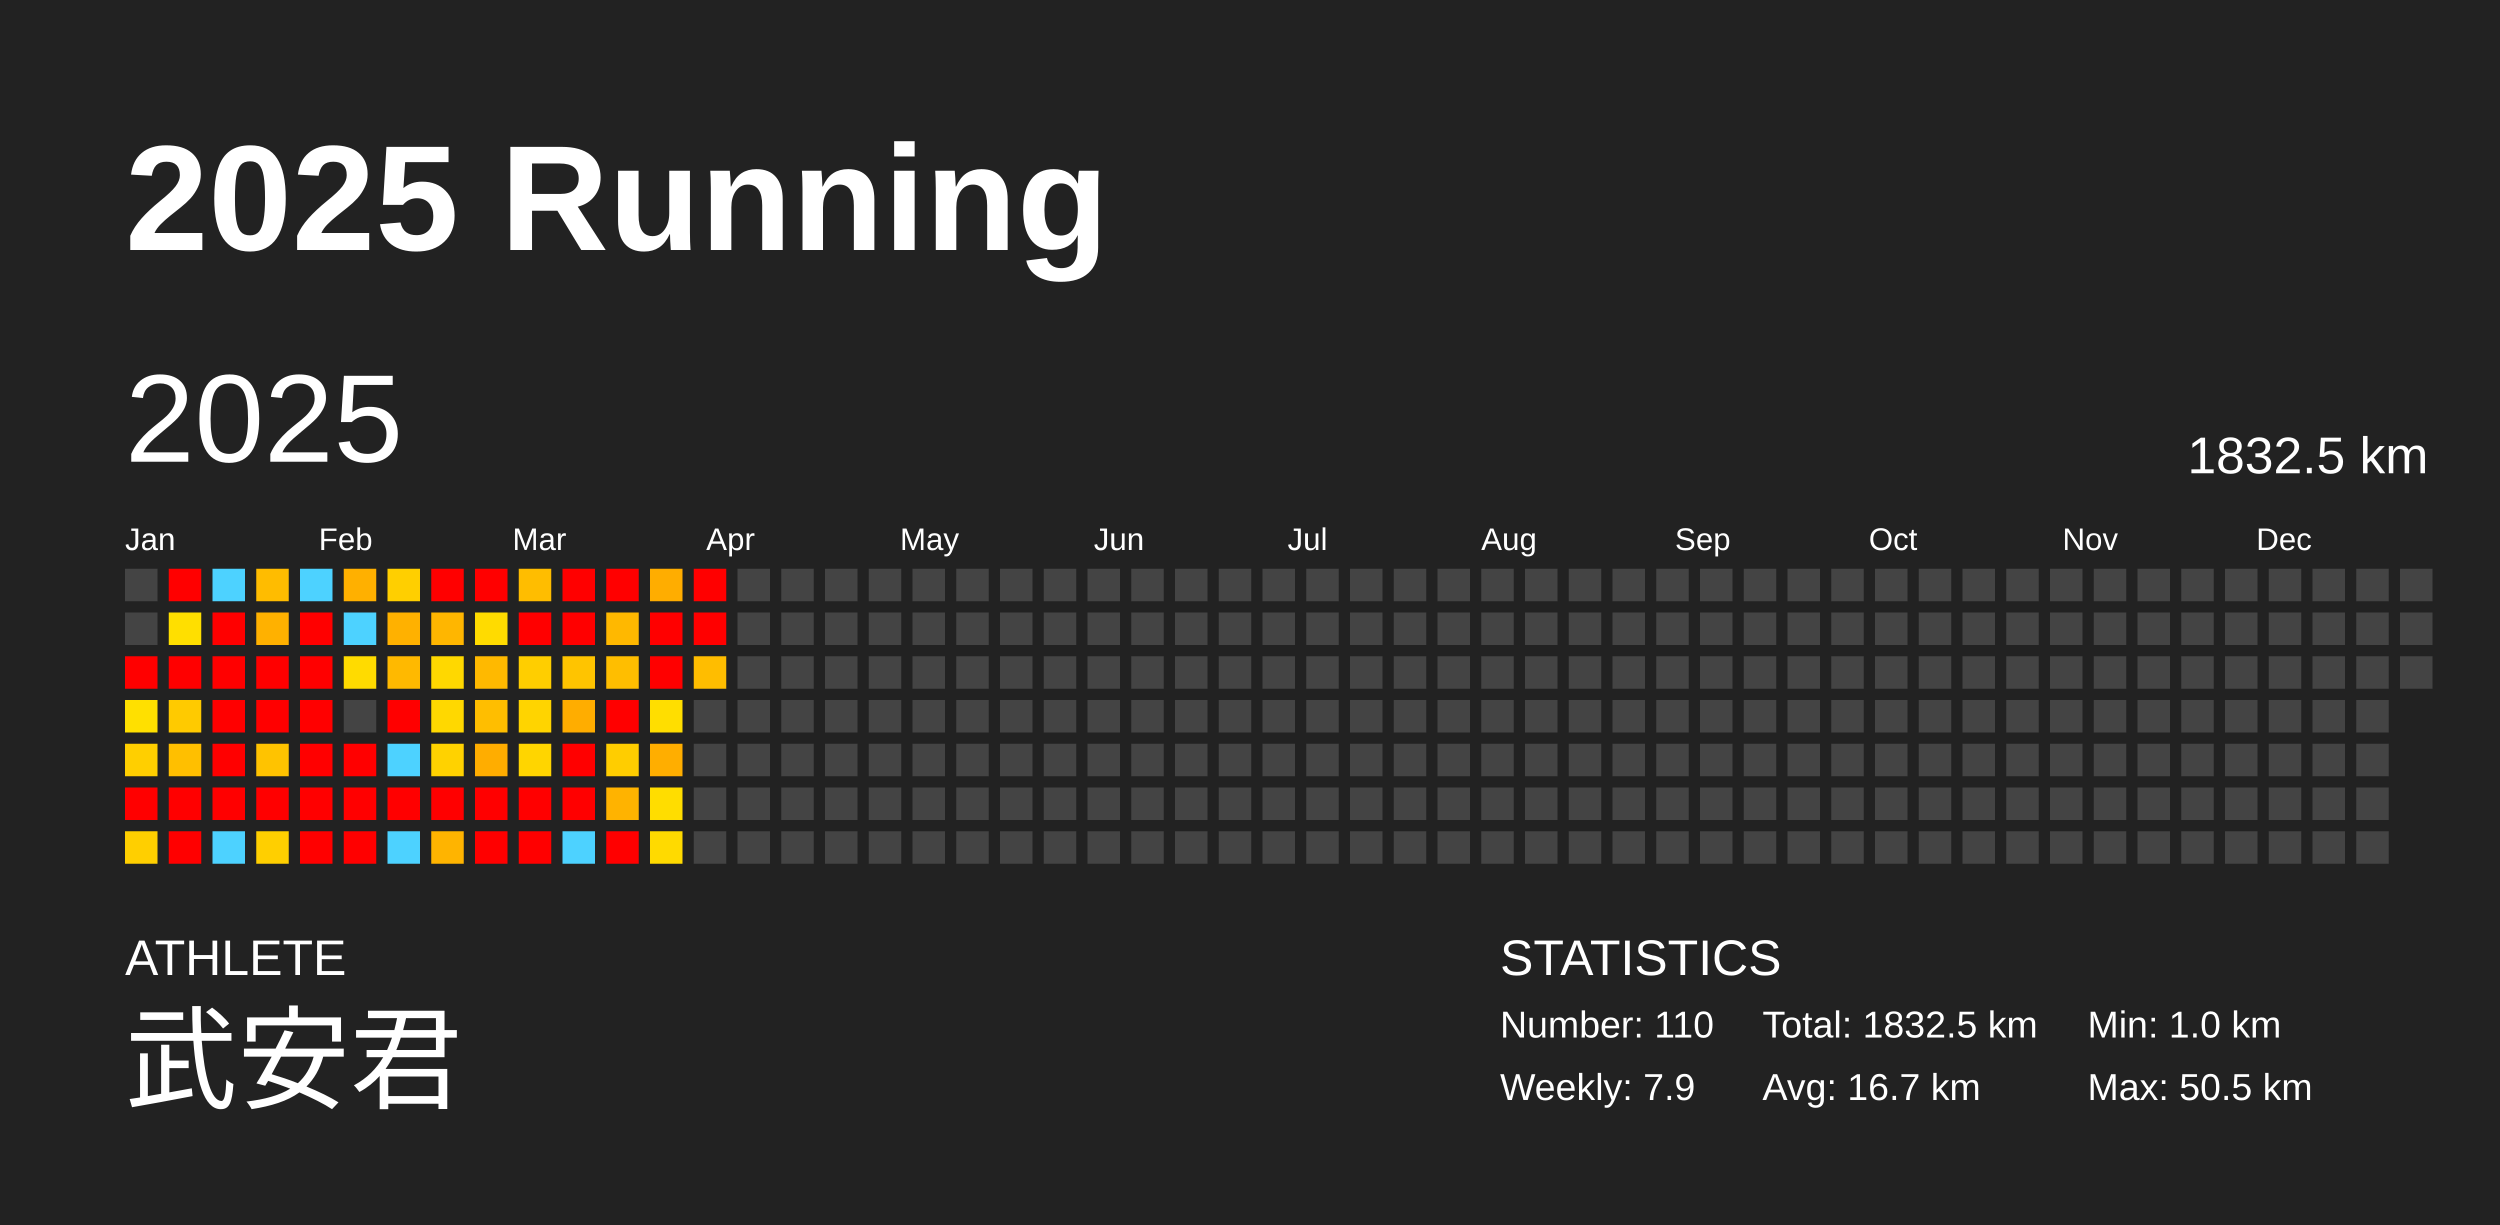
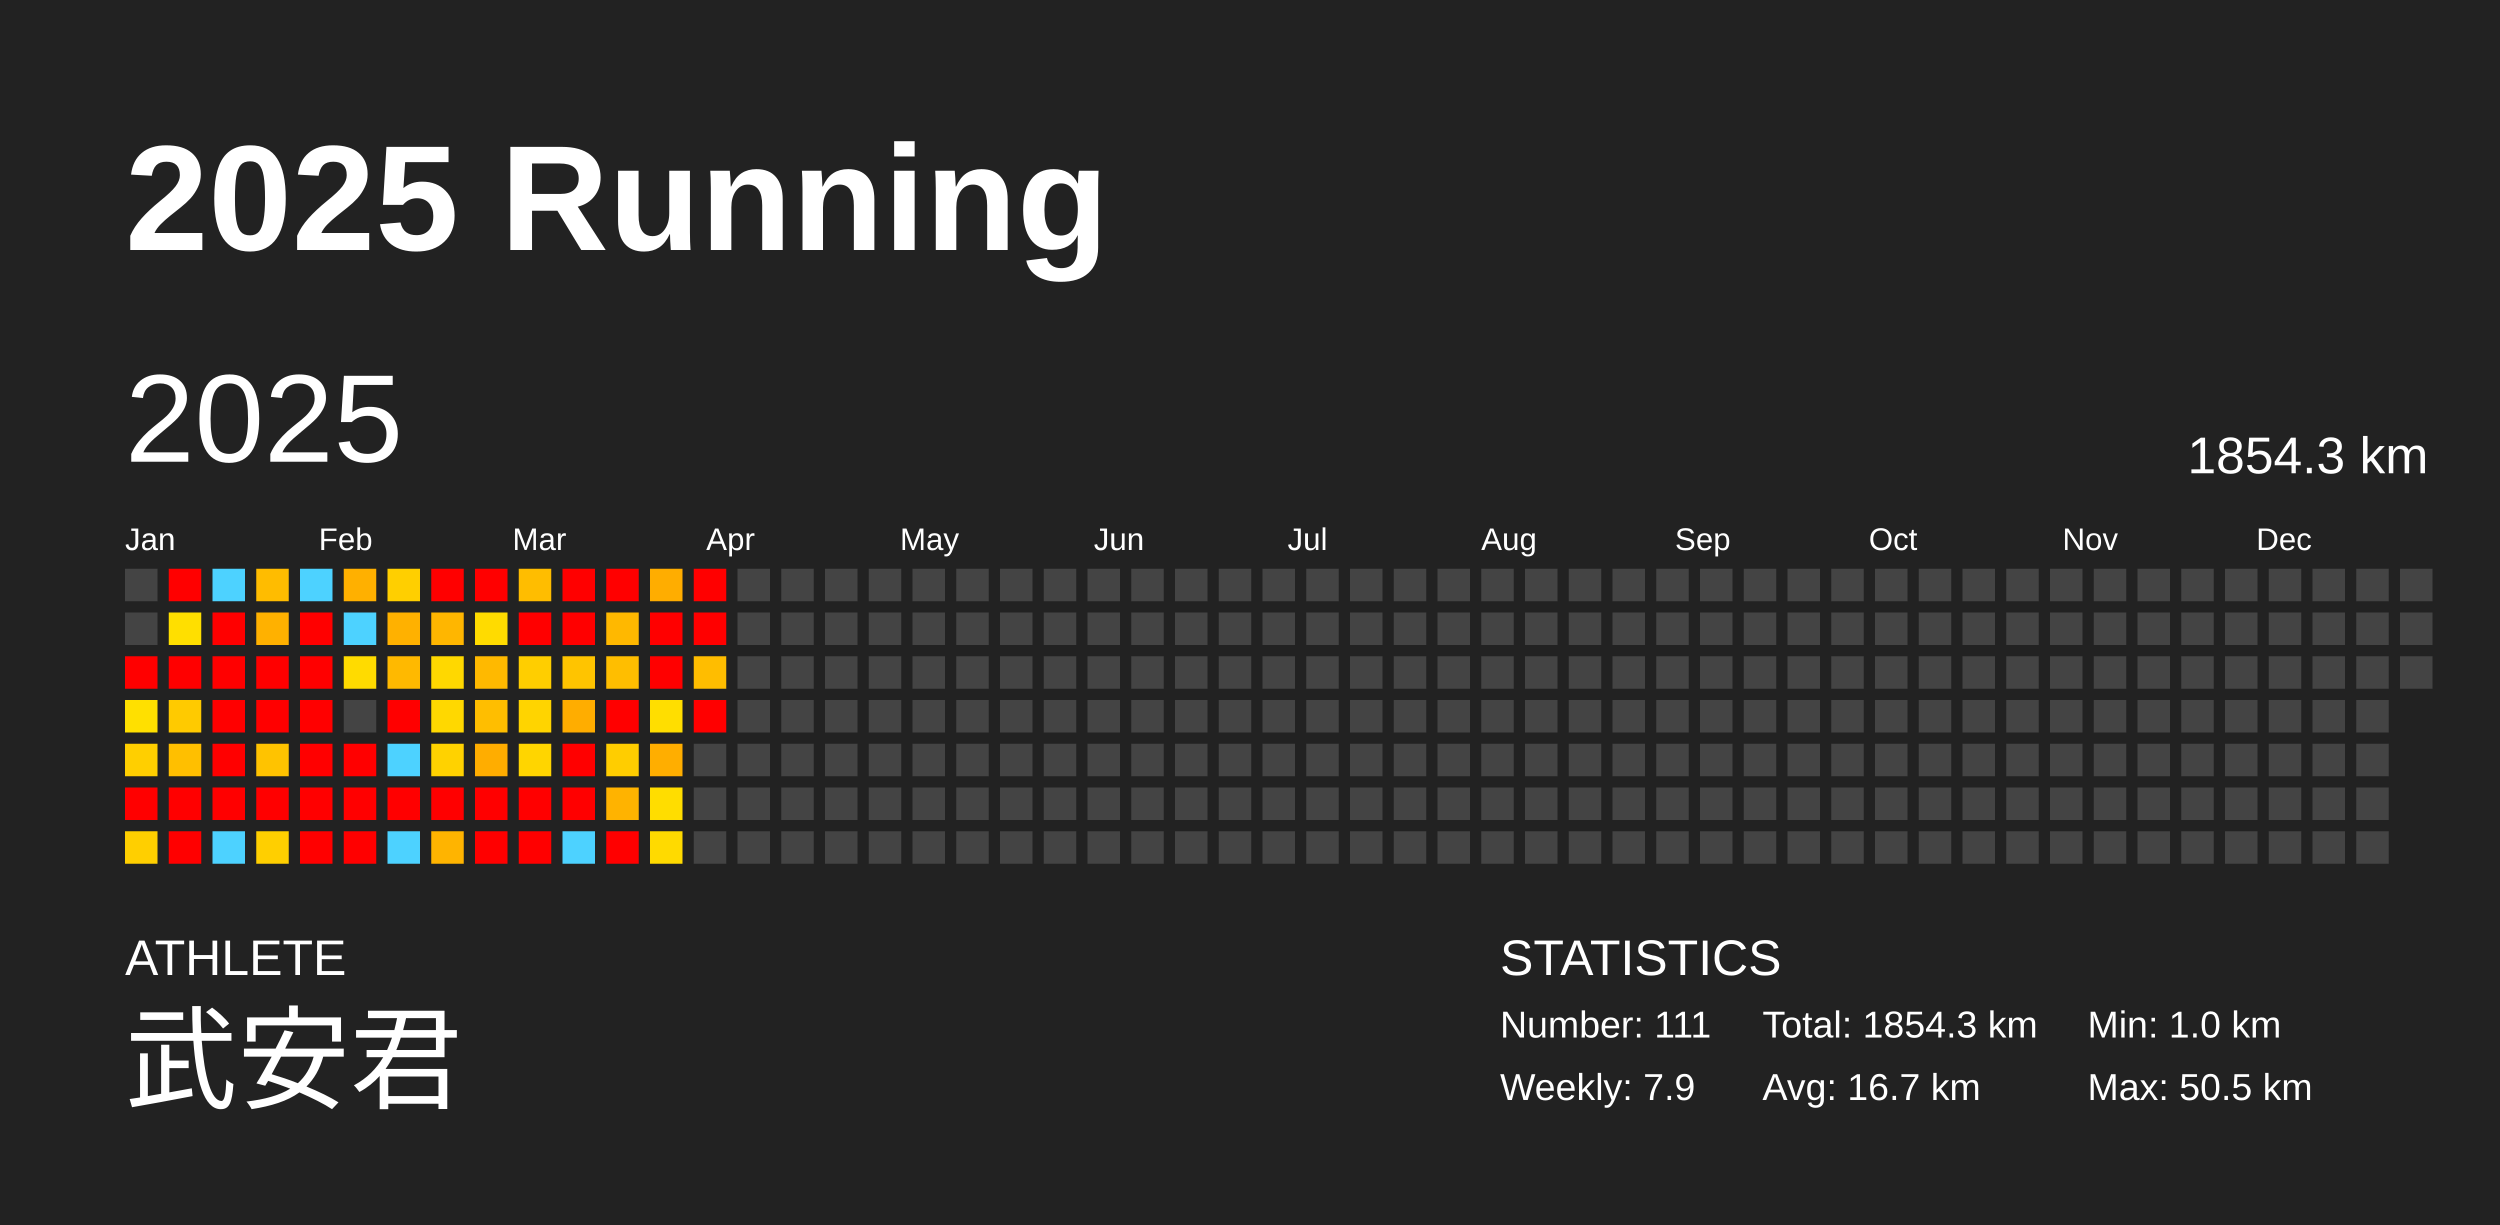
<svg xmlns="http://www.w3.org/2000/svg" baseProfile="full" height="98mm" version="1.1" viewBox="0,0,200,98" width="200mm">
  <defs />
  <rect fill="#222222" height="98" width="200" x="0" y="0" />
  <text fill="#FFFFFF" style="font-size:12px; font-family:Arial; font-weight:bold;" x="10" y="20">2025 Running</text>
  <text fill="#FFFFFF" style="font-size:4px; font-family:Arial" x="10" y="78">ATHLETE</text>
  <text fill="#FFFFFF" style="font-size:9px; font-family:Arial" x="10" y="88">武安君</text>
  <text fill="#FFFFFF" style="font-size:4px; font-family:Arial" x="120" y="78">STATISTICS</text>
-   <text fill="#FFFFFF" style="font-size:3px; font-family:Arial" x="120" y="83">Number: 110</text>
+   <text fill="#FFFFFF" style="font-size:3px; font-family:Arial" x="120" y="83">Number: 111</text>
  <text fill="#FFFFFF" style="font-size:3px; font-family:Arial" x="120" y="88">Weekly: 7.9</text>
-   <text fill="#FFFFFF" style="font-size:3px; font-family:Arial" x="141" y="83">Total: 1832.5 km</text>
+   <text fill="#FFFFFF" style="font-size:3px; font-family:Arial" x="141" y="83">Total: 1854.3 km</text>
  <text fill="#FFFFFF" style="font-size:3px; font-family:Arial" x="141" y="88">Avg: 16.7 km</text>
  <text fill="#FFFFFF" style="font-size:3px; font-family:Arial" x="167" y="83">Min: 1.0 km</text>
  <text fill="#FFFFFF" style="font-size:3px; font-family:Arial" x="167" y="88">Max: 50.5 km</text>
  <text dominant-baseline="hanging" fill="#FFFFFF" style="font-size:10.0px; font-family:Arial;" x="10" y="30">2025</text>
-   <text dominant-baseline="hanging" fill="#FFFFFF" style="font-size:4.125px; font-family:Arial;" x="175" y="35">1832.5 km</text>
+   <text dominant-baseline="hanging" fill="#FFFFFF" style="font-size:4.125px; font-family:Arial;" x="175" y="35">1854.3 km</text>
  <text fill="#FFFFFF" style="font-size:2.5px; font-family:Arial" x="10.0" y="44">Jan</text>
  <text fill="#FFFFFF" style="font-size:2.5px; font-family:Arial" x="25.5" y="44">Feb</text>
  <text fill="#FFFFFF" style="font-size:2.5px; font-family:Arial" x="41.0" y="44">Mar</text>
  <text fill="#FFFFFF" style="font-size:2.5px; font-family:Arial" x="56.5" y="44">Apr</text>
  <text fill="#FFFFFF" style="font-size:2.5px; font-family:Arial" x="72.0" y="44">May</text>
  <text fill="#FFFFFF" style="font-size:2.5px; font-family:Arial" x="87.5" y="44">Jun</text>
  <text fill="#FFFFFF" style="font-size:2.5px; font-family:Arial" x="103.0" y="44">Jul</text>
  <text fill="#FFFFFF" style="font-size:2.5px; font-family:Arial" x="118.5" y="44">Aug</text>
  <text fill="#FFFFFF" style="font-size:2.5px; font-family:Arial" x="134.0" y="44">Sep</text>
  <text fill="#FFFFFF" style="font-size:2.5px; font-family:Arial" x="149.5" y="44">Oct</text>
  <text fill="#FFFFFF" style="font-size:2.5px; font-family:Arial" x="165.0" y="44">Nov</text>
  <text fill="#FFFFFF" style="font-size:2.5px; font-family:Arial" x="180.5" y="44">Dec</text>
  <rect fill="#444444" height="2.6" width="2.6" x="10.0" y="45.5" />
  <rect fill="#444444" height="2.6" width="2.6" x="10.0" y="49.0" />
  <rect fill="red" height="2.6" width="2.6" x="10.0" y="52.5" />
  <rect fill="#ffe000" height="2.6" width="2.6" x="10.0" y="56.0" />
  <rect fill="#ffcf00" height="2.6" width="2.6" x="10.0" y="59.5" />
  <rect fill="red" height="2.6" width="2.6" x="10.0" y="63.0" />
  <rect fill="#ffcf00" height="2.6" width="2.6" x="10.0" y="66.5" />
  <rect fill="red" height="2.6" width="2.6" x="13.5" y="45.5" />
  <rect fill="#ffdf00" height="2.6" width="2.6" x="13.5" y="49.0" />
  <rect fill="red" height="2.6" width="2.6" x="13.5" y="52.5" />
  <rect fill="#ffca00" height="2.6" width="2.6" x="13.5" y="56.0" />
  <rect fill="#ffbf00" height="2.6" width="2.6" x="13.5" y="59.5" />
  <rect fill="red" height="2.6" width="2.6" x="13.5" y="63.0" />
  <rect fill="red" height="2.6" width="2.6" x="13.5" y="66.5" />
  <rect fill="#4dd2ff" height="2.6" width="2.6" x="17.0" y="45.5" />
  <rect fill="red" height="2.6" width="2.6" x="17.0" y="49.0" />
  <rect fill="red" height="2.6" width="2.6" x="17.0" y="52.5" />
  <rect fill="red" height="2.6" width="2.6" x="17.0" y="56.0" />
  <rect fill="red" height="2.6" width="2.6" x="17.0" y="59.5" />
  <rect fill="red" height="2.6" width="2.6" x="17.0" y="63.0" />
  <rect fill="#4dd2ff" height="2.6" width="2.6" x="17.0" y="66.5" />
  <rect fill="#ffbc00" height="2.6" width="2.6" x="20.5" y="45.5" />
  <rect fill="#ffb100" height="2.6" width="2.6" x="20.5" y="49.0" />
  <rect fill="red" height="2.6" width="2.6" x="20.5" y="52.5" />
  <rect fill="red" height="2.6" width="2.6" x="20.5" y="56.0" />
  <rect fill="#ffc300" height="2.6" width="2.6" x="20.5" y="59.5" />
  <rect fill="red" height="2.6" width="2.6" x="20.5" y="63.0" />
  <rect fill="#ffcf00" height="2.6" width="2.6" x="20.5" y="66.5" />
  <rect fill="#4dd2ff" height="2.6" width="2.6" x="24.0" y="45.5" />
  <rect fill="red" height="2.6" width="2.6" x="24.0" y="49.0" />
  <rect fill="red" height="2.6" width="2.6" x="24.0" y="52.5" />
  <rect fill="red" height="2.6" width="2.6" x="24.0" y="56.0" />
  <rect fill="red" height="2.6" width="2.6" x="24.0" y="59.5" />
  <rect fill="red" height="2.6" width="2.6" x="24.0" y="63.0" />
  <rect fill="red" height="2.6" width="2.6" x="24.0" y="66.5" />
  <rect fill="#ffb000" height="2.6" width="2.6" x="27.5" y="45.5" />
  <rect fill="#4dd2ff" height="2.6" width="2.6" x="27.5" y="49.0" />
  <rect fill="#ffdb00" height="2.6" width="2.6" x="27.5" y="52.5" />
  <rect fill="#444444" height="2.6" width="2.6" x="27.5" y="56.0" />
  <rect fill="red" height="2.6" width="2.6" x="27.5" y="59.5" />
  <rect fill="red" height="2.6" width="2.6" x="27.5" y="63.0" />
  <rect fill="red" height="2.6" width="2.6" x="27.5" y="66.5" />
  <rect fill="#ffcf00" height="2.6" width="2.6" x="31.0" y="45.5" />
  <rect fill="#ffb100" height="2.6" width="2.6" x="31.0" y="49.0" />
  <rect fill="#ffb900" height="2.6" width="2.6" x="31.0" y="52.5" />
  <rect fill="red" height="2.6" width="2.6" x="31.0" y="56.0" />
  <rect fill="#4dd2ff" height="2.6" width="2.6" x="31.0" y="59.5" />
  <rect fill="red" height="2.6" width="2.6" x="31.0" y="63.0" />
  <rect fill="#4dd2ff" height="2.6" width="2.6" x="31.0" y="66.5" />
  <rect fill="red" height="2.6" width="2.6" x="34.5" y="45.5" />
  <rect fill="#ffb600" height="2.6" width="2.6" x="34.5" y="49.0" />
  <rect fill="#ffd800" height="2.6" width="2.6" x="34.5" y="52.5" />
  <rect fill="#ffd800" height="2.6" width="2.6" x="34.5" y="56.0" />
  <rect fill="#ffd200" height="2.6" width="2.6" x="34.5" y="59.5" />
  <rect fill="red" height="2.6" width="2.6" x="34.5" y="63.0" />
  <rect fill="#ffb400" height="2.6" width="2.6" x="34.5" y="66.5" />
  <rect fill="red" height="2.6" width="2.6" x="38.0" y="45.5" />
  <rect fill="#ffdb00" height="2.6" width="2.6" x="38.0" y="49.0" />
  <rect fill="#ffb900" height="2.6" width="2.6" x="38.0" y="52.5" />
  <rect fill="#ffbe00" height="2.6" width="2.6" x="38.0" y="56.0" />
  <rect fill="#ffad00" height="2.6" width="2.6" x="38.0" y="59.5" />
  <rect fill="red" height="2.6" width="2.6" x="38.0" y="63.0" />
  <rect fill="red" height="2.6" width="2.6" x="38.0" y="66.5" />
  <rect fill="#ffbd00" height="2.6" width="2.6" x="41.5" y="45.5" />
  <rect fill="red" height="2.6" width="2.6" x="41.5" y="49.0" />
  <rect fill="#ffce00" height="2.6" width="2.6" x="41.5" y="52.5" />
  <rect fill="#ffd400" height="2.6" width="2.6" x="41.5" y="56.0" />
  <rect fill="#ffd500" height="2.6" width="2.6" x="41.5" y="59.5" />
  <rect fill="red" height="2.6" width="2.6" x="41.5" y="63.0" />
  <rect fill="red" height="2.6" width="2.6" x="41.5" y="66.5" />
  <rect fill="red" height="2.6" width="2.6" x="45.0" y="45.5" />
  <rect fill="red" height="2.6" width="2.6" x="45.0" y="49.0" />
  <rect fill="#ffc400" height="2.6" width="2.6" x="45.0" y="52.5" />
  <rect fill="#ffad00" height="2.6" width="2.6" x="45.0" y="56.0" />
  <rect fill="red" height="2.6" width="2.6" x="45.0" y="59.5" />
  <rect fill="red" height="2.6" width="2.6" x="45.0" y="63.0" />
  <rect fill="#4dd2ff" height="2.6" width="2.6" x="45.0" y="66.5" />
  <rect fill="red" height="2.6" width="2.6" x="48.5" y="45.5" />
  <rect fill="#ffb800" height="2.6" width="2.6" x="48.5" y="49.0" />
  <rect fill="#ffbe00" height="2.6" width="2.6" x="48.5" y="52.5" />
  <rect fill="red" height="2.6" width="2.6" x="48.5" y="56.0" />
  <rect fill="#ffcd00" height="2.6" width="2.6" x="48.5" y="59.5" />
  <rect fill="#ffb300" height="2.6" width="2.6" x="48.5" y="63.0" />
  <rect fill="red" height="2.6" width="2.6" x="48.5" y="66.5" />
  <rect fill="#ffad00" height="2.6" width="2.6" x="52.0" y="45.5" />
  <rect fill="red" height="2.6" width="2.6" x="52.0" y="49.0" />
  <rect fill="red" height="2.6" width="2.6" x="52.0" y="52.5" />
  <rect fill="#ffde00" height="2.6" width="2.6" x="52.0" y="56.0" />
  <rect fill="#ffae00" height="2.6" width="2.6" x="52.0" y="59.5" />
  <rect fill="#ffdd00" height="2.6" width="2.6" x="52.0" y="63.0" />
  <rect fill="#ffda00" height="2.6" width="2.6" x="52.0" y="66.5" />
  <rect fill="red" height="2.6" width="2.6" x="55.5" y="45.5" />
  <rect fill="red" height="2.6" width="2.6" x="55.5" y="49.0" />
  <rect fill="#ffbd00" height="2.6" width="2.6" x="55.5" y="52.5" />
-   <rect fill="#444444" height="2.6" width="2.6" x="55.5" y="56.0" />
+   <rect fill="red" height="2.6" width="2.6" x="55.5" y="56.0" />
  <rect fill="#444444" height="2.6" width="2.6" x="55.5" y="59.5" />
  <rect fill="#444444" height="2.6" width="2.6" x="55.5" y="63.0" />
  <rect fill="#444444" height="2.6" width="2.6" x="55.5" y="66.5" />
  <rect fill="#444444" height="2.6" width="2.6" x="59.0" y="45.5" />
  <rect fill="#444444" height="2.6" width="2.6" x="59.0" y="49.0" />
  <rect fill="#444444" height="2.6" width="2.6" x="59.0" y="52.5" />
  <rect fill="#444444" height="2.6" width="2.6" x="59.0" y="56.0" />
  <rect fill="#444444" height="2.6" width="2.6" x="59.0" y="59.5" />
  <rect fill="#444444" height="2.6" width="2.6" x="59.0" y="63.0" />
  <rect fill="#444444" height="2.6" width="2.6" x="59.0" y="66.5" />
  <rect fill="#444444" height="2.6" width="2.6" x="62.5" y="45.5" />
  <rect fill="#444444" height="2.6" width="2.6" x="62.5" y="49.0" />
  <rect fill="#444444" height="2.6" width="2.6" x="62.5" y="52.5" />
  <rect fill="#444444" height="2.6" width="2.6" x="62.5" y="56.0" />
  <rect fill="#444444" height="2.6" width="2.6" x="62.5" y="59.5" />
  <rect fill="#444444" height="2.6" width="2.6" x="62.5" y="63.0" />
  <rect fill="#444444" height="2.6" width="2.6" x="62.5" y="66.5" />
  <rect fill="#444444" height="2.6" width="2.6" x="66.0" y="45.5" />
  <rect fill="#444444" height="2.6" width="2.6" x="66.0" y="49.0" />
  <rect fill="#444444" height="2.6" width="2.6" x="66.0" y="52.5" />
  <rect fill="#444444" height="2.6" width="2.6" x="66.0" y="56.0" />
  <rect fill="#444444" height="2.6" width="2.6" x="66.0" y="59.5" />
  <rect fill="#444444" height="2.6" width="2.6" x="66.0" y="63.0" />
  <rect fill="#444444" height="2.6" width="2.6" x="66.0" y="66.5" />
  <rect fill="#444444" height="2.6" width="2.6" x="69.5" y="45.5" />
  <rect fill="#444444" height="2.6" width="2.6" x="69.5" y="49.0" />
  <rect fill="#444444" height="2.6" width="2.6" x="69.5" y="52.5" />
  <rect fill="#444444" height="2.6" width="2.6" x="69.5" y="56.0" />
  <rect fill="#444444" height="2.6" width="2.6" x="69.5" y="59.5" />
  <rect fill="#444444" height="2.6" width="2.6" x="69.5" y="63.0" />
  <rect fill="#444444" height="2.6" width="2.6" x="69.5" y="66.5" />
  <rect fill="#444444" height="2.6" width="2.6" x="73.0" y="45.5" />
  <rect fill="#444444" height="2.6" width="2.6" x="73.0" y="49.0" />
  <rect fill="#444444" height="2.6" width="2.6" x="73.0" y="52.5" />
  <rect fill="#444444" height="2.6" width="2.6" x="73.0" y="56.0" />
  <rect fill="#444444" height="2.6" width="2.6" x="73.0" y="59.5" />
  <rect fill="#444444" height="2.6" width="2.6" x="73.0" y="63.0" />
  <rect fill="#444444" height="2.6" width="2.6" x="73.0" y="66.5" />
  <rect fill="#444444" height="2.6" width="2.6" x="76.5" y="45.5" />
  <rect fill="#444444" height="2.6" width="2.6" x="76.5" y="49.0" />
  <rect fill="#444444" height="2.6" width="2.6" x="76.5" y="52.5" />
  <rect fill="#444444" height="2.6" width="2.6" x="76.5" y="56.0" />
  <rect fill="#444444" height="2.6" width="2.6" x="76.5" y="59.5" />
  <rect fill="#444444" height="2.6" width="2.6" x="76.5" y="63.0" />
  <rect fill="#444444" height="2.6" width="2.6" x="76.5" y="66.5" />
  <rect fill="#444444" height="2.6" width="2.6" x="80.0" y="45.5" />
  <rect fill="#444444" height="2.6" width="2.6" x="80.0" y="49.0" />
  <rect fill="#444444" height="2.6" width="2.6" x="80.0" y="52.5" />
  <rect fill="#444444" height="2.6" width="2.6" x="80.0" y="56.0" />
  <rect fill="#444444" height="2.6" width="2.6" x="80.0" y="59.5" />
  <rect fill="#444444" height="2.6" width="2.6" x="80.0" y="63.0" />
  <rect fill="#444444" height="2.6" width="2.6" x="80.0" y="66.5" />
  <rect fill="#444444" height="2.6" width="2.6" x="83.5" y="45.5" />
  <rect fill="#444444" height="2.6" width="2.6" x="83.5" y="49.0" />
  <rect fill="#444444" height="2.6" width="2.6" x="83.5" y="52.5" />
  <rect fill="#444444" height="2.6" width="2.6" x="83.5" y="56.0" />
  <rect fill="#444444" height="2.6" width="2.6" x="83.5" y="59.5" />
  <rect fill="#444444" height="2.6" width="2.6" x="83.5" y="63.0" />
  <rect fill="#444444" height="2.6" width="2.6" x="83.5" y="66.5" />
  <rect fill="#444444" height="2.6" width="2.6" x="87.0" y="45.5" />
  <rect fill="#444444" height="2.6" width="2.6" x="87.0" y="49.0" />
  <rect fill="#444444" height="2.6" width="2.6" x="87.0" y="52.5" />
  <rect fill="#444444" height="2.6" width="2.6" x="87.0" y="56.0" />
  <rect fill="#444444" height="2.6" width="2.6" x="87.0" y="59.5" />
  <rect fill="#444444" height="2.6" width="2.6" x="87.0" y="63.0" />
  <rect fill="#444444" height="2.6" width="2.6" x="87.0" y="66.5" />
  <rect fill="#444444" height="2.6" width="2.6" x="90.5" y="45.5" />
  <rect fill="#444444" height="2.6" width="2.6" x="90.5" y="49.0" />
  <rect fill="#444444" height="2.6" width="2.6" x="90.5" y="52.5" />
  <rect fill="#444444" height="2.6" width="2.6" x="90.5" y="56.0" />
  <rect fill="#444444" height="2.6" width="2.6" x="90.5" y="59.5" />
  <rect fill="#444444" height="2.6" width="2.6" x="90.5" y="63.0" />
  <rect fill="#444444" height="2.6" width="2.6" x="90.5" y="66.5" />
  <rect fill="#444444" height="2.6" width="2.6" x="94.0" y="45.5" />
  <rect fill="#444444" height="2.6" width="2.6" x="94.0" y="49.0" />
  <rect fill="#444444" height="2.6" width="2.6" x="94.0" y="52.5" />
  <rect fill="#444444" height="2.6" width="2.6" x="94.0" y="56.0" />
  <rect fill="#444444" height="2.6" width="2.6" x="94.0" y="59.5" />
  <rect fill="#444444" height="2.6" width="2.6" x="94.0" y="63.0" />
  <rect fill="#444444" height="2.6" width="2.6" x="94.0" y="66.5" />
  <rect fill="#444444" height="2.6" width="2.6" x="97.5" y="45.5" />
  <rect fill="#444444" height="2.6" width="2.6" x="97.5" y="49.0" />
  <rect fill="#444444" height="2.6" width="2.6" x="97.5" y="52.5" />
  <rect fill="#444444" height="2.6" width="2.6" x="97.5" y="56.0" />
  <rect fill="#444444" height="2.6" width="2.6" x="97.5" y="59.5" />
  <rect fill="#444444" height="2.6" width="2.6" x="97.5" y="63.0" />
  <rect fill="#444444" height="2.6" width="2.6" x="97.5" y="66.5" />
  <rect fill="#444444" height="2.6" width="2.6" x="101.0" y="45.5" />
  <rect fill="#444444" height="2.6" width="2.6" x="101.0" y="49.0" />
  <rect fill="#444444" height="2.6" width="2.6" x="101.0" y="52.5" />
  <rect fill="#444444" height="2.6" width="2.6" x="101.0" y="56.0" />
  <rect fill="#444444" height="2.6" width="2.6" x="101.0" y="59.5" />
  <rect fill="#444444" height="2.6" width="2.6" x="101.0" y="63.0" />
  <rect fill="#444444" height="2.6" width="2.6" x="101.0" y="66.5" />
  <rect fill="#444444" height="2.6" width="2.6" x="104.5" y="45.5" />
  <rect fill="#444444" height="2.6" width="2.6" x="104.5" y="49.0" />
  <rect fill="#444444" height="2.6" width="2.6" x="104.5" y="52.5" />
  <rect fill="#444444" height="2.6" width="2.6" x="104.5" y="56.0" />
  <rect fill="#444444" height="2.6" width="2.6" x="104.5" y="59.5" />
  <rect fill="#444444" height="2.6" width="2.6" x="104.5" y="63.0" />
  <rect fill="#444444" height="2.6" width="2.6" x="104.5" y="66.5" />
  <rect fill="#444444" height="2.6" width="2.6" x="108.0" y="45.5" />
  <rect fill="#444444" height="2.6" width="2.6" x="108.0" y="49.0" />
  <rect fill="#444444" height="2.6" width="2.6" x="108.0" y="52.5" />
  <rect fill="#444444" height="2.6" width="2.6" x="108.0" y="56.0" />
  <rect fill="#444444" height="2.6" width="2.6" x="108.0" y="59.5" />
  <rect fill="#444444" height="2.6" width="2.6" x="108.0" y="63.0" />
  <rect fill="#444444" height="2.6" width="2.6" x="108.0" y="66.5" />
  <rect fill="#444444" height="2.6" width="2.6" x="111.5" y="45.5" />
  <rect fill="#444444" height="2.6" width="2.6" x="111.5" y="49.0" />
  <rect fill="#444444" height="2.6" width="2.6" x="111.5" y="52.5" />
  <rect fill="#444444" height="2.6" width="2.6" x="111.5" y="56.0" />
  <rect fill="#444444" height="2.6" width="2.6" x="111.5" y="59.5" />
  <rect fill="#444444" height="2.6" width="2.6" x="111.5" y="63.0" />
  <rect fill="#444444" height="2.6" width="2.6" x="111.5" y="66.5" />
  <rect fill="#444444" height="2.6" width="2.6" x="115.0" y="45.5" />
  <rect fill="#444444" height="2.6" width="2.6" x="115.0" y="49.0" />
  <rect fill="#444444" height="2.6" width="2.6" x="115.0" y="52.5" />
  <rect fill="#444444" height="2.6" width="2.6" x="115.0" y="56.0" />
  <rect fill="#444444" height="2.6" width="2.6" x="115.0" y="59.5" />
  <rect fill="#444444" height="2.6" width="2.6" x="115.0" y="63.0" />
  <rect fill="#444444" height="2.6" width="2.6" x="115.0" y="66.5" />
  <rect fill="#444444" height="2.6" width="2.6" x="118.5" y="45.5" />
  <rect fill="#444444" height="2.6" width="2.6" x="118.5" y="49.0" />
  <rect fill="#444444" height="2.6" width="2.6" x="118.5" y="52.5" />
  <rect fill="#444444" height="2.6" width="2.6" x="118.5" y="56.0" />
  <rect fill="#444444" height="2.6" width="2.6" x="118.5" y="59.5" />
  <rect fill="#444444" height="2.6" width="2.6" x="118.5" y="63.0" />
  <rect fill="#444444" height="2.6" width="2.6" x="118.5" y="66.5" />
  <rect fill="#444444" height="2.6" width="2.6" x="122.0" y="45.5" />
  <rect fill="#444444" height="2.6" width="2.6" x="122.0" y="49.0" />
  <rect fill="#444444" height="2.6" width="2.6" x="122.0" y="52.5" />
  <rect fill="#444444" height="2.6" width="2.6" x="122.0" y="56.0" />
  <rect fill="#444444" height="2.6" width="2.6" x="122.0" y="59.5" />
  <rect fill="#444444" height="2.6" width="2.6" x="122.0" y="63.0" />
  <rect fill="#444444" height="2.6" width="2.6" x="122.0" y="66.5" />
  <rect fill="#444444" height="2.6" width="2.6" x="125.5" y="45.5" />
  <rect fill="#444444" height="2.6" width="2.6" x="125.5" y="49.0" />
  <rect fill="#444444" height="2.6" width="2.6" x="125.5" y="52.5" />
  <rect fill="#444444" height="2.6" width="2.6" x="125.5" y="56.0" />
  <rect fill="#444444" height="2.6" width="2.6" x="125.5" y="59.5" />
  <rect fill="#444444" height="2.6" width="2.6" x="125.5" y="63.0" />
  <rect fill="#444444" height="2.6" width="2.6" x="125.5" y="66.5" />
  <rect fill="#444444" height="2.6" width="2.6" x="129.0" y="45.5" />
  <rect fill="#444444" height="2.6" width="2.6" x="129.0" y="49.0" />
  <rect fill="#444444" height="2.6" width="2.6" x="129.0" y="52.5" />
  <rect fill="#444444" height="2.6" width="2.6" x="129.0" y="56.0" />
  <rect fill="#444444" height="2.6" width="2.6" x="129.0" y="59.5" />
  <rect fill="#444444" height="2.6" width="2.6" x="129.0" y="63.0" />
  <rect fill="#444444" height="2.6" width="2.6" x="129.0" y="66.5" />
  <rect fill="#444444" height="2.6" width="2.6" x="132.5" y="45.5" />
  <rect fill="#444444" height="2.6" width="2.6" x="132.5" y="49.0" />
  <rect fill="#444444" height="2.6" width="2.6" x="132.5" y="52.5" />
  <rect fill="#444444" height="2.6" width="2.6" x="132.5" y="56.0" />
  <rect fill="#444444" height="2.6" width="2.6" x="132.5" y="59.5" />
  <rect fill="#444444" height="2.6" width="2.6" x="132.5" y="63.0" />
  <rect fill="#444444" height="2.6" width="2.6" x="132.5" y="66.5" />
  <rect fill="#444444" height="2.6" width="2.6" x="136.0" y="45.5" />
  <rect fill="#444444" height="2.6" width="2.6" x="136.0" y="49.0" />
  <rect fill="#444444" height="2.6" width="2.6" x="136.0" y="52.5" />
  <rect fill="#444444" height="2.6" width="2.6" x="136.0" y="56.0" />
  <rect fill="#444444" height="2.6" width="2.6" x="136.0" y="59.5" />
  <rect fill="#444444" height="2.6" width="2.6" x="136.0" y="63.0" />
  <rect fill="#444444" height="2.6" width="2.6" x="136.0" y="66.5" />
  <rect fill="#444444" height="2.6" width="2.6" x="139.5" y="45.5" />
  <rect fill="#444444" height="2.6" width="2.6" x="139.5" y="49.0" />
  <rect fill="#444444" height="2.6" width="2.6" x="139.5" y="52.5" />
  <rect fill="#444444" height="2.6" width="2.6" x="139.5" y="56.0" />
  <rect fill="#444444" height="2.6" width="2.6" x="139.5" y="59.5" />
  <rect fill="#444444" height="2.6" width="2.6" x="139.5" y="63.0" />
  <rect fill="#444444" height="2.6" width="2.6" x="139.5" y="66.5" />
  <rect fill="#444444" height="2.6" width="2.6" x="143.0" y="45.5" />
  <rect fill="#444444" height="2.6" width="2.6" x="143.0" y="49.0" />
  <rect fill="#444444" height="2.6" width="2.6" x="143.0" y="52.5" />
  <rect fill="#444444" height="2.6" width="2.6" x="143.0" y="56.0" />
  <rect fill="#444444" height="2.6" width="2.6" x="143.0" y="59.5" />
  <rect fill="#444444" height="2.6" width="2.6" x="143.0" y="63.0" />
  <rect fill="#444444" height="2.6" width="2.6" x="143.0" y="66.5" />
  <rect fill="#444444" height="2.6" width="2.6" x="146.5" y="45.5" />
  <rect fill="#444444" height="2.6" width="2.6" x="146.5" y="49.0" />
  <rect fill="#444444" height="2.6" width="2.6" x="146.5" y="52.5" />
  <rect fill="#444444" height="2.6" width="2.6" x="146.5" y="56.0" />
  <rect fill="#444444" height="2.6" width="2.6" x="146.5" y="59.5" />
  <rect fill="#444444" height="2.6" width="2.6" x="146.5" y="63.0" />
  <rect fill="#444444" height="2.6" width="2.6" x="146.5" y="66.5" />
  <rect fill="#444444" height="2.6" width="2.6" x="150.0" y="45.5" />
  <rect fill="#444444" height="2.6" width="2.6" x="150.0" y="49.0" />
  <rect fill="#444444" height="2.6" width="2.6" x="150.0" y="52.5" />
  <rect fill="#444444" height="2.6" width="2.6" x="150.0" y="56.0" />
  <rect fill="#444444" height="2.6" width="2.6" x="150.0" y="59.5" />
  <rect fill="#444444" height="2.6" width="2.6" x="150.0" y="63.0" />
  <rect fill="#444444" height="2.6" width="2.6" x="150.0" y="66.5" />
  <rect fill="#444444" height="2.6" width="2.6" x="153.5" y="45.5" />
  <rect fill="#444444" height="2.6" width="2.6" x="153.5" y="49.0" />
  <rect fill="#444444" height="2.6" width="2.6" x="153.5" y="52.5" />
  <rect fill="#444444" height="2.6" width="2.6" x="153.5" y="56.0" />
  <rect fill="#444444" height="2.6" width="2.6" x="153.5" y="59.5" />
  <rect fill="#444444" height="2.6" width="2.6" x="153.5" y="63.0" />
  <rect fill="#444444" height="2.6" width="2.6" x="153.5" y="66.5" />
  <rect fill="#444444" height="2.6" width="2.6" x="157.0" y="45.5" />
  <rect fill="#444444" height="2.6" width="2.6" x="157.0" y="49.0" />
  <rect fill="#444444" height="2.6" width="2.6" x="157.0" y="52.5" />
  <rect fill="#444444" height="2.6" width="2.6" x="157.0" y="56.0" />
  <rect fill="#444444" height="2.6" width="2.6" x="157.0" y="59.5" />
  <rect fill="#444444" height="2.6" width="2.6" x="157.0" y="63.0" />
  <rect fill="#444444" height="2.6" width="2.6" x="157.0" y="66.5" />
  <rect fill="#444444" height="2.6" width="2.6" x="160.5" y="45.5" />
  <rect fill="#444444" height="2.6" width="2.6" x="160.5" y="49.0" />
  <rect fill="#444444" height="2.6" width="2.6" x="160.5" y="52.5" />
  <rect fill="#444444" height="2.6" width="2.6" x="160.5" y="56.0" />
  <rect fill="#444444" height="2.6" width="2.6" x="160.5" y="59.5" />
  <rect fill="#444444" height="2.6" width="2.6" x="160.5" y="63.0" />
  <rect fill="#444444" height="2.6" width="2.6" x="160.5" y="66.5" />
  <rect fill="#444444" height="2.6" width="2.6" x="164.0" y="45.5" />
  <rect fill="#444444" height="2.6" width="2.6" x="164.0" y="49.0" />
  <rect fill="#444444" height="2.6" width="2.6" x="164.0" y="52.5" />
  <rect fill="#444444" height="2.6" width="2.6" x="164.0" y="56.0" />
  <rect fill="#444444" height="2.6" width="2.6" x="164.0" y="59.5" />
  <rect fill="#444444" height="2.6" width="2.6" x="164.0" y="63.0" />
  <rect fill="#444444" height="2.6" width="2.6" x="164.0" y="66.5" />
  <rect fill="#444444" height="2.6" width="2.6" x="167.5" y="45.5" />
  <rect fill="#444444" height="2.6" width="2.6" x="167.5" y="49.0" />
  <rect fill="#444444" height="2.6" width="2.6" x="167.5" y="52.5" />
  <rect fill="#444444" height="2.6" width="2.6" x="167.5" y="56.0" />
  <rect fill="#444444" height="2.6" width="2.6" x="167.5" y="59.5" />
  <rect fill="#444444" height="2.6" width="2.6" x="167.5" y="63.0" />
  <rect fill="#444444" height="2.6" width="2.6" x="167.5" y="66.5" />
  <rect fill="#444444" height="2.6" width="2.6" x="171.0" y="45.5" />
  <rect fill="#444444" height="2.6" width="2.6" x="171.0" y="49.0" />
  <rect fill="#444444" height="2.6" width="2.6" x="171.0" y="52.5" />
  <rect fill="#444444" height="2.6" width="2.6" x="171.0" y="56.0" />
  <rect fill="#444444" height="2.6" width="2.6" x="171.0" y="59.5" />
  <rect fill="#444444" height="2.6" width="2.6" x="171.0" y="63.0" />
  <rect fill="#444444" height="2.6" width="2.6" x="171.0" y="66.5" />
  <rect fill="#444444" height="2.6" width="2.6" x="174.5" y="45.5" />
  <rect fill="#444444" height="2.6" width="2.6" x="174.5" y="49.0" />
  <rect fill="#444444" height="2.6" width="2.6" x="174.5" y="52.5" />
  <rect fill="#444444" height="2.6" width="2.6" x="174.5" y="56.0" />
  <rect fill="#444444" height="2.6" width="2.6" x="174.5" y="59.5" />
  <rect fill="#444444" height="2.6" width="2.6" x="174.5" y="63.0" />
  <rect fill="#444444" height="2.6" width="2.6" x="174.5" y="66.5" />
  <rect fill="#444444" height="2.6" width="2.6" x="178.0" y="45.5" />
  <rect fill="#444444" height="2.6" width="2.6" x="178.0" y="49.0" />
  <rect fill="#444444" height="2.6" width="2.6" x="178.0" y="52.5" />
  <rect fill="#444444" height="2.6" width="2.6" x="178.0" y="56.0" />
  <rect fill="#444444" height="2.6" width="2.6" x="178.0" y="59.5" />
  <rect fill="#444444" height="2.6" width="2.6" x="178.0" y="63.0" />
  <rect fill="#444444" height="2.6" width="2.6" x="178.0" y="66.5" />
  <rect fill="#444444" height="2.6" width="2.6" x="181.5" y="45.5" />
  <rect fill="#444444" height="2.6" width="2.6" x="181.5" y="49.0" />
  <rect fill="#444444" height="2.6" width="2.6" x="181.5" y="52.5" />
  <rect fill="#444444" height="2.6" width="2.6" x="181.5" y="56.0" />
  <rect fill="#444444" height="2.6" width="2.6" x="181.5" y="59.5" />
  <rect fill="#444444" height="2.6" width="2.6" x="181.5" y="63.0" />
  <rect fill="#444444" height="2.6" width="2.6" x="181.5" y="66.5" />
  <rect fill="#444444" height="2.6" width="2.6" x="185.0" y="45.5" />
  <rect fill="#444444" height="2.6" width="2.6" x="185.0" y="49.0" />
  <rect fill="#444444" height="2.6" width="2.6" x="185.0" y="52.5" />
  <rect fill="#444444" height="2.6" width="2.6" x="185.0" y="56.0" />
  <rect fill="#444444" height="2.6" width="2.6" x="185.0" y="59.5" />
  <rect fill="#444444" height="2.6" width="2.6" x="185.0" y="63.0" />
  <rect fill="#444444" height="2.6" width="2.6" x="185.0" y="66.5" />
  <rect fill="#444444" height="2.6" width="2.6" x="188.5" y="45.5" />
  <rect fill="#444444" height="2.6" width="2.6" x="188.5" y="49.0" />
  <rect fill="#444444" height="2.6" width="2.6" x="188.5" y="52.5" />
  <rect fill="#444444" height="2.6" width="2.6" x="188.5" y="56.0" />
  <rect fill="#444444" height="2.6" width="2.6" x="188.5" y="59.5" />
  <rect fill="#444444" height="2.6" width="2.6" x="188.5" y="63.0" />
  <rect fill="#444444" height="2.6" width="2.6" x="188.5" y="66.5" />
  <rect fill="#444444" height="2.6" width="2.6" x="192.0" y="45.5" />
  <rect fill="#444444" height="2.6" width="2.6" x="192.0" y="49.0" />
  <rect fill="#444444" height="2.6" width="2.6" x="192.0" y="52.5" />
</svg>
